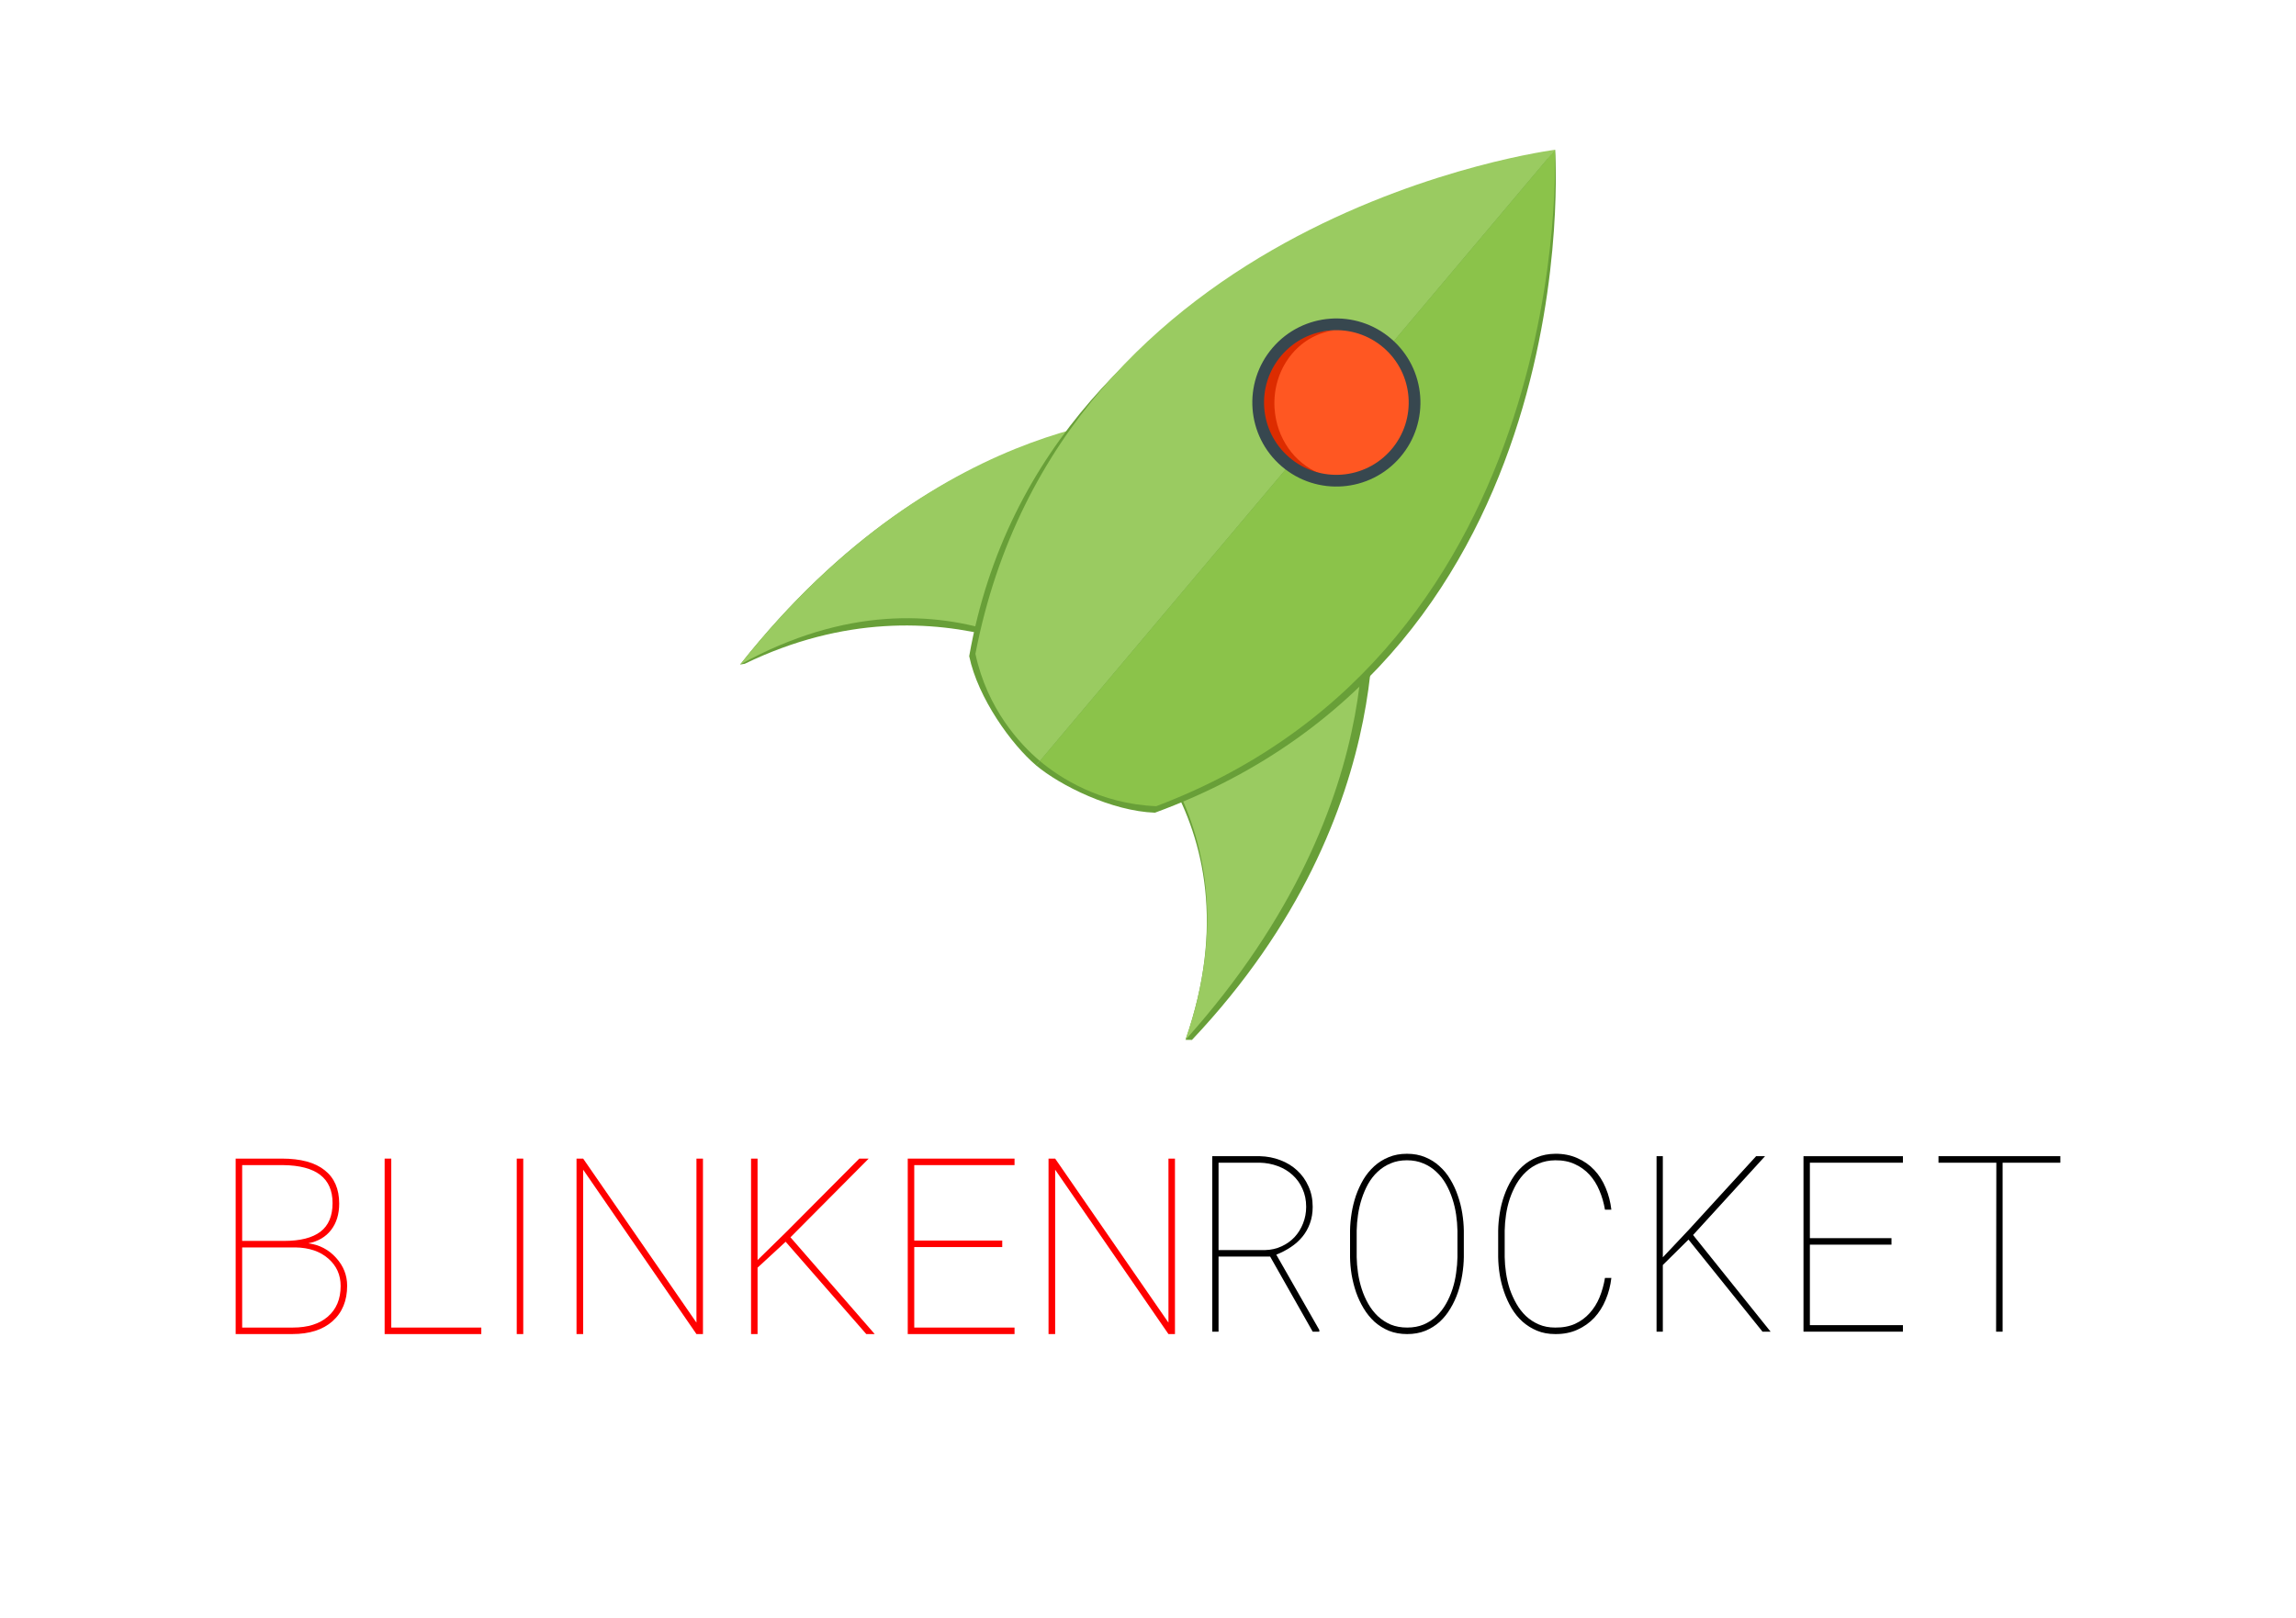
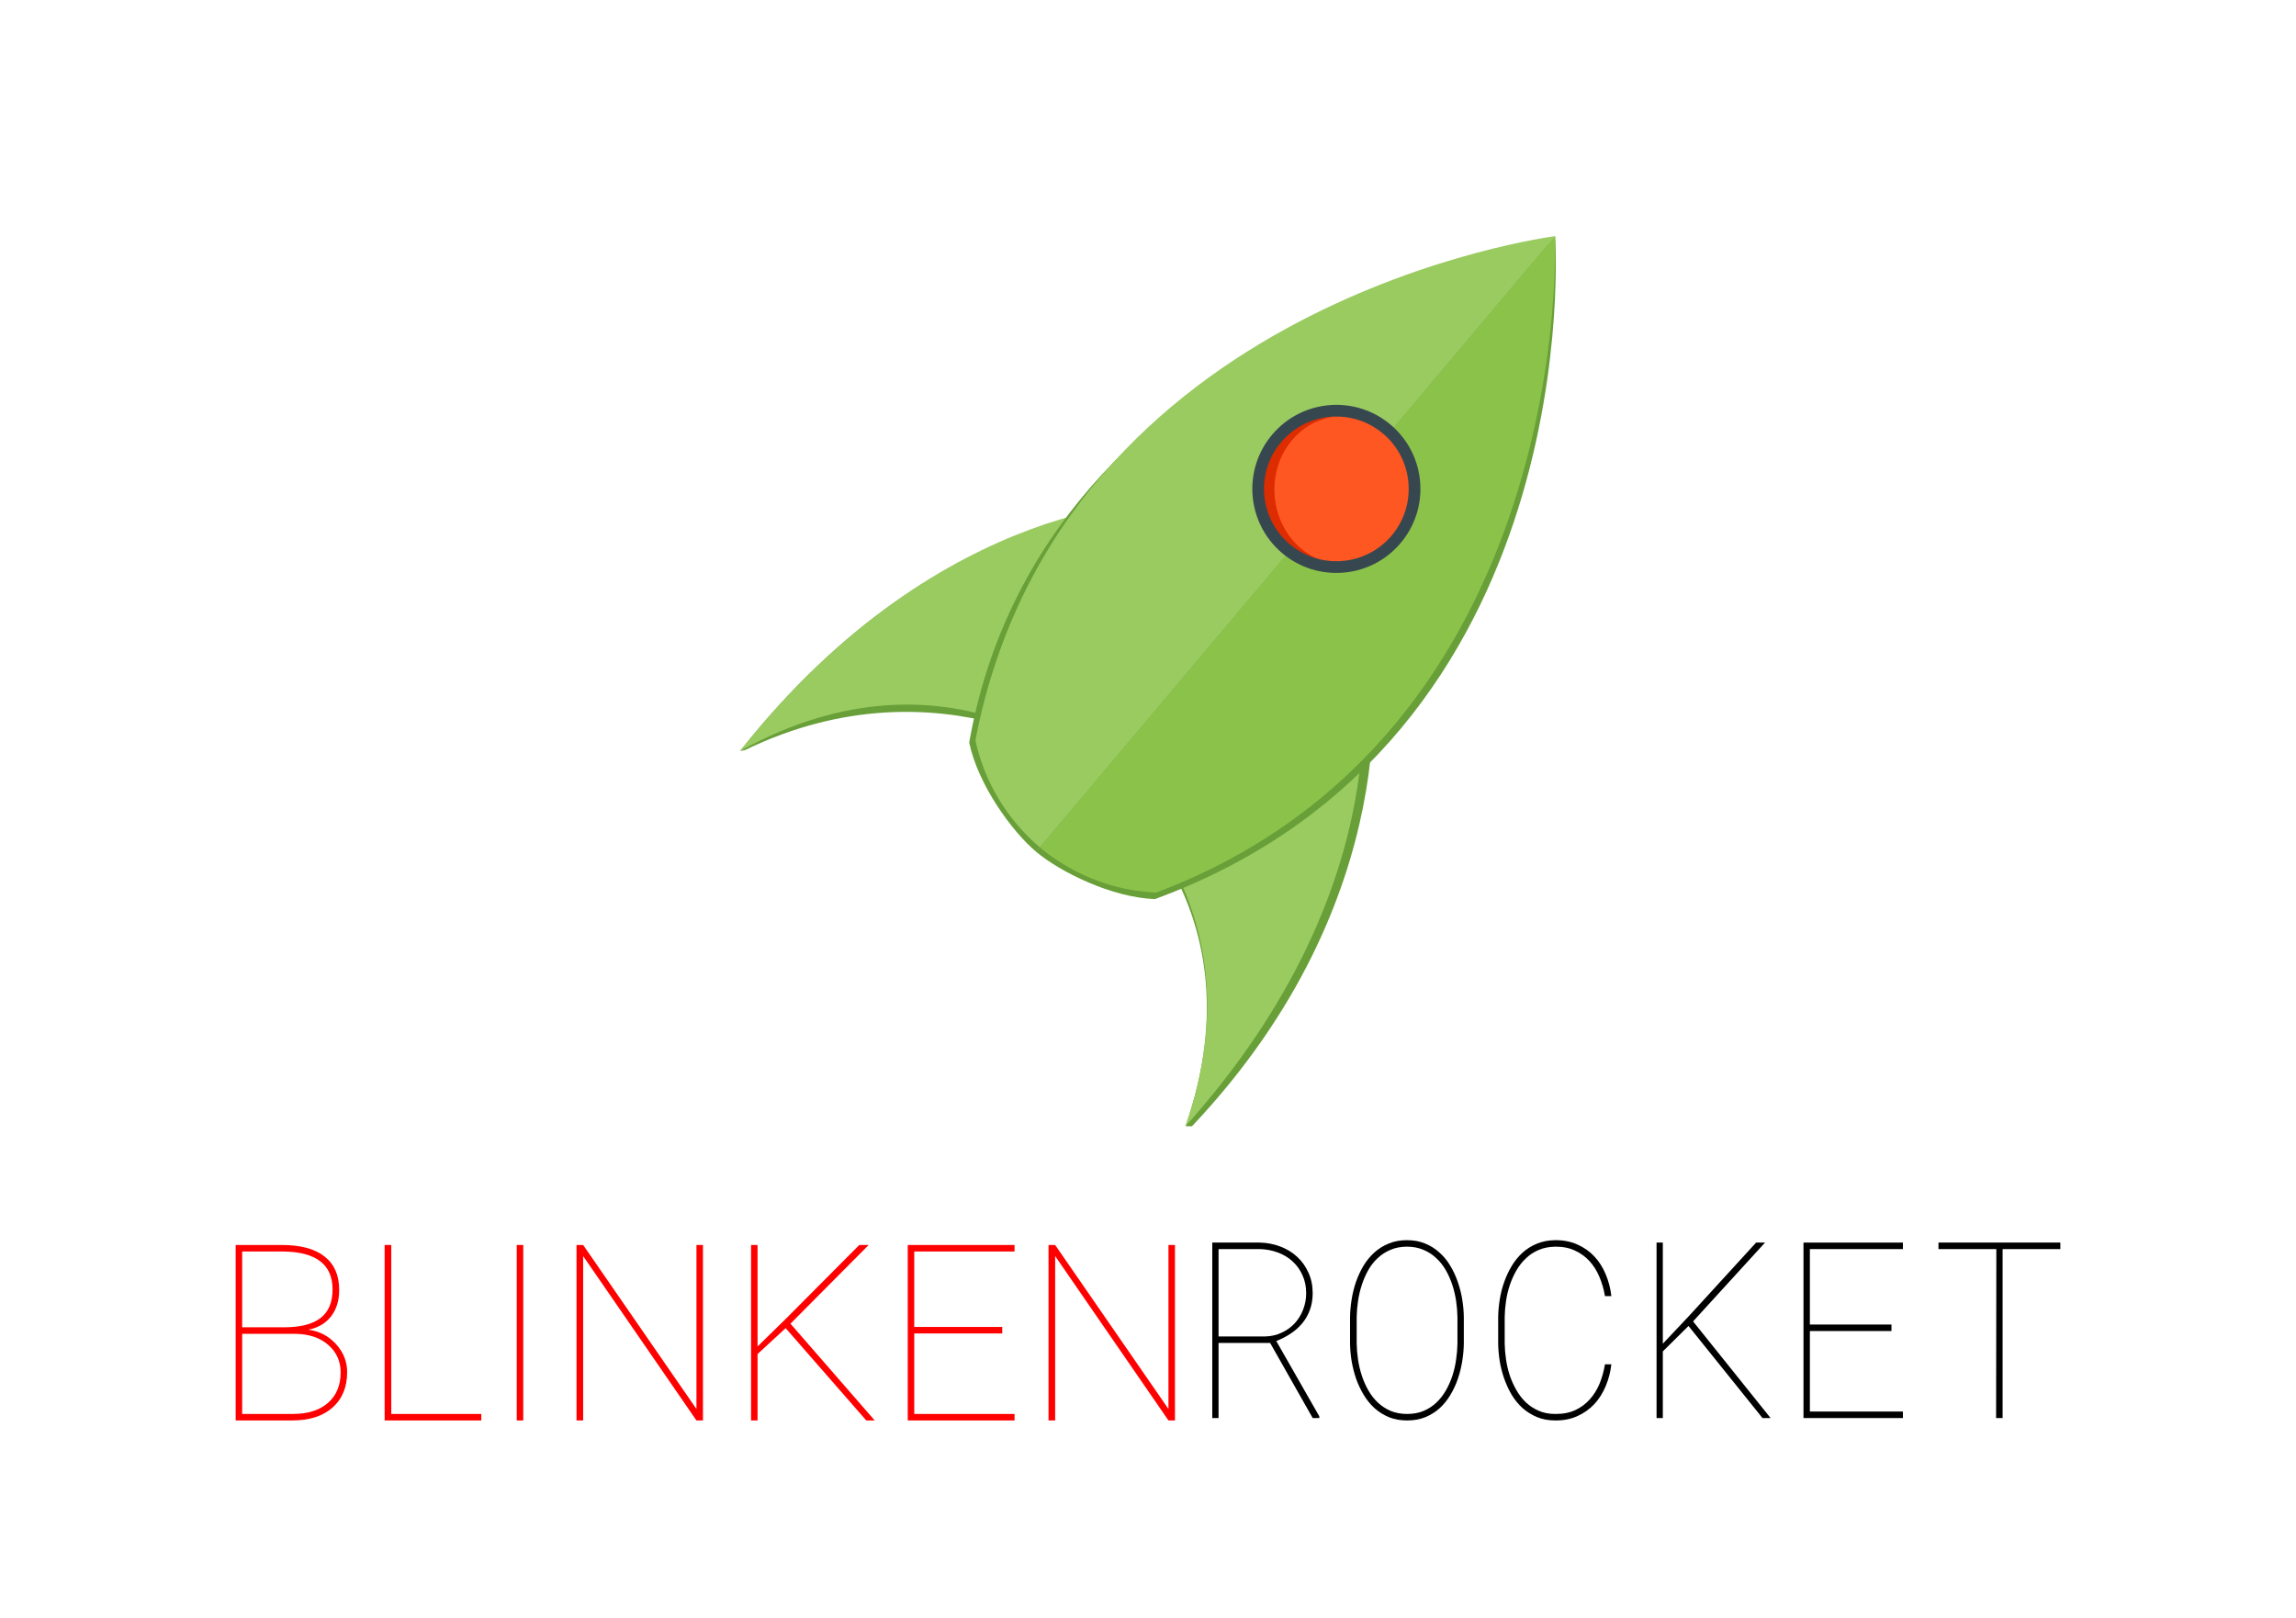
<svg xmlns="http://www.w3.org/2000/svg" width="105mm" height="74mm" viewBox="0 0 372.047 262.205" id="svg3378" version="1.1">
  <defs id="defs3380" />
  <g id="layer1" transform="translate(0,-790.1575)">
-     <g id="g3428" transform="matrix(0.594315,0,0,0.594315,85.83909,337.5231)">
+     <g id="g3428" transform="matrix(0.594315,0,0,0.594315,85.83909,351.5231)">
      <path id="path3913" style="fill:#689f38;fill-opacity:1;fill-rule:nonzero;stroke:none" d="m 229.273,918.29 c 0,0 10.717,63.993 -48.717,126.888 l -1.758,-0.027 c 21.673,-62.312 -24.183,-93.85 -24.183,-93.85" />
      <path id="path3917" style="fill:#689f38;fill-opacity:1;fill-rule:nonzero;stroke:none" d="m 276.477,806.014 c 0,0 2.716,136.791 -107.21,176.195 -11.726,-12.8 -22.599,-8.756 -29.218,-14.335" />
      <path id="path3921" style="fill:#689f38;fill-opacity:1;fill-rule:nonzero;stroke:none" d="m 278.505,803.607 c 0,0 4.61,125.587 -110.094,168.875 -15.358,-0.631 -22.947,-0.044 -28.362,-4.609" />
      <path id="path3925" style="fill:#689f38;fill-opacity:1;fill-rule:nonzero;stroke:none" d="m 172.915,876 c 0,0 -59.799,-3.629 -115.537,66.809 l 1.232,-0.19 c 54.197,-26.267 96.815,5.28 96.815,5.28" />
      <path id="path3929" style="fill:#689f38;fill-opacity:1;fill-rule:nonzero;stroke:none" d="m 276.529,806.058 c 0,0 -132.633,21.165 -152.859,136.175 2.375,11.462 10.319,19.504 16.938,25.083" />
      <path id="path3933" style="fill:#689f38;fill-opacity:1;fill-rule:nonzero;stroke:none" d="m 278.557,803.651 c 0,0 -119.914,17.027 -143.158,137.404 3.222,15.029 -0.714,22.298 4.701,26.862" />
      <path id="path3937" style="fill:#9acb61;fill-opacity:1;fill-rule:nonzero;stroke:none" d="m 226.098,918.769 c 0,0 12.685,59.525 -47.3,126.382 21.673,-62.312 -23.169,-95.053 -23.169,-95.053" />
      <path id="path3941" style="fill:#689f38;fill-opacity:1;fill-rule:nonzero;stroke:none" d="m 279.572,802.447 c 0,0 9.735,137.111 -109.102,180.775 -11.699,-0.401 -25.831,-7.364 -32.45,-12.943" />
      <path id="path3945" style="fill:#8bc34a;fill-opacity:1;fill-rule:nonzero;stroke:none" d="m 279.52,802.404 c 0,0 5.989,135.755 -108.715,179.043 -15.358,-0.631 -26.355,-7.806 -31.77,-12.37" />
      <path id="path3949" style="fill:#9acb61;fill-opacity:1;fill-rule:nonzero;stroke:none" d="m 173.929,874.797 c 0,0 -60.813,-2.425 -116.551,68.013 57.744,-31.909 97.604,6.743 97.604,6.743" />
      <path id="path3953" style="fill:#689f38;fill-opacity:1;fill-rule:nonzero;stroke:none" d="m 277.543,804.854 c 0,0 -137.494,20.67 -157.72,135.679 2.374,11.462 11.63,24.212 18.248,29.79" />
      <path id="path3957" style="fill:#9acb61;fill-opacity:1;fill-rule:nonzero;stroke:none" d="m 279.572,802.447 c 0,0 -134.81,17.078 -158.055,137.455 3.222,15.029 12.154,24.653 17.57,29.218" />
      <path id="bulleye-inner" style="fill:#ff5722;fill-opacity:1;fill-rule:nonzero;stroke:none" d="m 236.207,885.293 c -7.72,8.956 -21.264,9.981 -30.253,2.29 -8.989,-7.691 -10.018,-21.187 -2.298,-30.142 7.72,-8.956 21.264,-9.981 30.252,-2.29 8.989,7.691 10.018,21.186 2.298,30.142" />
      <path style="fill:#dd2c00;fill-opacity:1;fill-rule:nonzero;stroke:none" d="m 205.126,855.498 c -4.152,3.88 -7.52,10.815 -7.144,16.931 0.547,8.886 6.339,16.576 17.275,18.218 -6.701,-2.735 -11.676,-9.52 -12.183,-17.739 -0.656,-10.641 6.413,-19.818 16.006,-21.159 -0.163,0.006 -0.326,0.008 -0.49,0.018 -4.756,0.293 -10.235,0.712 -13.465,3.73 z" id="bulleye-shadow" />
      <path id="path3969" style="fill:#37474f;fill-opacity:1;fill-rule:nonzero;stroke:none" d="m 207.082,886.329 c -8.264,-7.097 -9.21,-19.548 -2.113,-27.812 7.097,-8.264 19.549,-9.21 27.812,-2.113 8.264,7.097 9.21,19.549 2.113,27.812 -7.097,8.264 -19.548,9.21 -27.812,2.113 m 27.782,-32.349 c -9.603,-8.247 -24.073,-7.149 -32.32,2.454 -8.246,9.603 -7.148,24.073 2.455,32.32 9.603,8.247 24.073,7.148 32.32,-2.455 8.247,-9.603 7.148,-24.073 -2.455,-32.32" />
    </g>
    <g style="font-style:normal;font-variant:normal;font-weight:300;font-stretch:normal;font-size:40px;line-height:125%;font-family:Roboto;-inkscape-font-specification:'Roboto Light';letter-spacing:0px;word-spacing:0px;fill:#ff0000;fill-opacity:1;stroke:none;stroke-width:1px;stroke-linecap:butt;stroke-linejoin:miter;stroke-opacity:1" id="text3420">
-       <path d="m 38.186,1006.362 0,-28.438 7.48,0 q 4.59,0 6.934,1.875 2.363,1.855 2.363,5.41 0,2.578 -1.309,4.277 -1.309,1.699 -3.691,2.168 2.695,0.352 4.492,2.344 1.797,1.973 1.797,4.531 0,3.633 -2.363,5.742 -2.344,2.09 -6.543,2.09 l -9.16,0 z m 1.055,-14.043 0,12.988 8.223,0 q 3.613,0 5.664,-1.777 2.07,-1.797 2.07,-4.961 0,-2.695 -1.992,-4.434 -1.992,-1.758 -5.332,-1.816 l -8.633,0 z m 0,-1.055 6.816,0 q 3.887,0 5.859,-1.484 1.973,-1.504 1.973,-4.648 0,-6.055 -7.988,-6.152 l -6.66,0 0,12.285 z" style="font-style:normal;font-variant:normal;font-weight:300;font-stretch:normal;font-family:Roboto;-inkscape-font-specification:'Roboto Light';fill:#ff0000" id="path3385" />
-       <path d="m 63.401,1005.308 14.59,0 0,1.055 -15.664,0 0,-28.438 1.074,0 0,27.383 z" style="font-style:normal;font-variant:normal;font-weight:300;font-stretch:normal;font-family:Roboto;-inkscape-font-specification:'Roboto Light';fill:#ff0000" id="path3387" />
-       <path d="m 84.788,1006.362 -1.055,0 0,-28.438 1.055,0 0,28.438 z" style="font-style:normal;font-variant:normal;font-weight:300;font-stretch:normal;font-family:Roboto;-inkscape-font-specification:'Roboto Light';fill:#ff0000" id="path3389" />
-       <path d="m 113.909,1006.362 -1.055,0 -18.359,-26.641 0,26.641 -1.074,0 0,-28.438 1.074,0 18.359,26.582 0,-26.582 1.055,0 0,28.438 z" style="font-style:normal;font-variant:normal;font-weight:300;font-stretch:normal;font-family:Roboto;-inkscape-font-specification:'Roboto Light';fill:#ff0000" id="path3391" />
-       <path d="m 127.307,991.401 -4.551,4.199 0,10.762 -1.055,0 0,-28.438 1.055,0 0,16.445 4.688,-4.59 11.797,-11.855 1.523,0 -12.676,12.754 13.652,15.684 -1.367,0 -13.066,-14.961 z" style="font-style:normal;font-variant:normal;font-weight:300;font-stretch:normal;font-family:Roboto;-inkscape-font-specification:'Roboto Light';fill:#ff0000" id="path3393" />
-       <path d="m 162.405,992.261 -14.258,0 0,13.047 16.25,0 0,1.055 -17.305,0 0,-28.438 17.305,0 0,1.055 -16.25,0 0,12.227 14.258,0 0,1.055 z" style="font-style:normal;font-variant:normal;font-weight:300;font-stretch:normal;font-family:Roboto;-inkscape-font-specification:'Roboto Light';fill:#ff0000" id="path3395" />
-       <path d="m 190.393,1006.362 -1.055,0 -18.359,-26.641 0,26.641 -1.074,0 0,-28.438 1.074,0 18.359,26.582 0,-26.582 1.055,0 0,28.438 z" style="font-style:normal;font-variant:normal;font-weight:300;font-stretch:normal;font-family:Roboto;-inkscape-font-specification:'Roboto Light';fill:#ff0000" id="path3397" />
+       <path d="m 38.186,1020.362 0,-28.438 7.48,0 q 4.59,0 6.934,1.875 2.363,1.855 2.363,5.41 0,2.578 -1.309,4.277 -1.309,1.699 -3.691,2.168 2.695,0.351 4.492,2.344 1.797,1.973 1.797,4.531 0,3.633 -2.363,5.742 -2.344,2.09 -6.543,2.09 l -9.16,0 z m 1.055,-14.043 0,12.988 8.223,0 q 3.613,0 5.664,-1.777 2.07,-1.797 2.07,-4.961 0,-2.695 -1.992,-4.434 -1.992,-1.758 -5.332,-1.816 l -8.633,0 z m 0,-1.055 6.816,0 q 3.887,0 5.859,-1.484 1.973,-1.504 1.973,-4.648 0,-6.055 -7.988,-6.152 l -6.66,0 0,12.285 z" style="font-style:normal;font-variant:normal;font-weight:300;font-stretch:normal;font-family:Roboto;-inkscape-font-specification:'Roboto Light';fill:#ff0000" id="path3385" />
+       <path d="m 63.401,1019.308 14.59,0 0,1.055 -15.664,0 0,-28.438 1.074,0 0,27.383 z" style="font-style:normal;font-variant:normal;font-weight:300;font-stretch:normal;font-family:Roboto;-inkscape-font-specification:'Roboto Light';fill:#ff0000" id="path3387" />
+       <path d="m 84.788,1020.362 -1.055,0 0,-28.438 1.055,0 0,28.438 z" style="font-style:normal;font-variant:normal;font-weight:300;font-stretch:normal;font-family:Roboto;-inkscape-font-specification:'Roboto Light';fill:#ff0000" id="path3389" />
+       <path d="m 113.909,1020.362 -1.055,0 -18.359,-26.641 0,26.641 -1.074,0 0,-28.438 1.074,0 18.359,26.582 0,-26.582 1.055,0 0,28.438 z" style="font-style:normal;font-variant:normal;font-weight:300;font-stretch:normal;font-family:Roboto;-inkscape-font-specification:'Roboto Light';fill:#ff0000" id="path3391" />
+       <path d="m 127.307,1005.401 -4.551,4.199 0,10.762 -1.055,0 0,-28.438 1.055,0 0,16.445 4.688,-4.59 11.797,-11.856 1.523,0 -12.676,12.754 13.652,15.684 -1.367,0 -13.066,-14.961 z" style="font-style:normal;font-variant:normal;font-weight:300;font-stretch:normal;font-family:Roboto;-inkscape-font-specification:'Roboto Light';fill:#ff0000" id="path3393" />
+       <path d="m 162.405,1006.261 -14.258,0 0,13.047 16.25,0 0,1.055 -17.305,0 0,-28.438 17.305,0 0,1.055 -16.25,0 0,12.227 14.258,0 0,1.055 z" style="font-style:normal;font-variant:normal;font-weight:300;font-stretch:normal;font-family:Roboto;-inkscape-font-specification:'Roboto Light';fill:#ff0000" id="path3395" />
+       <path d="m 190.393,1020.362 -1.055,0 -18.359,-26.641 0,26.641 -1.074,0 0,-28.438 1.074,0 18.359,26.582 0,-26.582 1.055,0 0,28.438 z" style="font-style:normal;font-variant:normal;font-weight:300;font-stretch:normal;font-family:Roboto;-inkscape-font-specification:'Roboto Light';fill:#ff0000" id="path3397" />
    </g>
-     <g style="font-style:normal;font-variant:normal;font-weight:300;font-stretch:normal;font-size:40px;line-height:125%;font-family:'Roboto Mono Thin for Powerline';-inkscape-font-specification:'Roboto Mono Thin for Powerline Light';letter-spacing:0px;word-spacing:0px;fill:#000000;fill-opacity:1;stroke:none;stroke-width:1px;stroke-linecap:butt;stroke-linejoin:miter;stroke-opacity:1" id="text3424">
-       <path d="m 205.814,993.803 -8.359,0 0,12.168 -1.016,0 0,-28.437 7.715,0 q 1.758,0.039 3.32,0.645 1.562,0.586 2.715,1.66 1.172,1.074 1.836,2.578 0.684,1.484 0.684,3.32 0,1.484 -0.449,2.695 -0.43,1.191 -1.211,2.148 -0.781,0.957 -1.875,1.68 -1.074,0.723 -2.363,1.23 l 6.973,12.207 0,0.273 -1.074,0 -6.895,-12.168 z m -8.359,-1.055 7.559,0 q 1.445,-0.039 2.656,-0.605 1.23,-0.566 2.109,-1.504 0.879,-0.957 1.367,-2.207 0.508,-1.27 0.508,-2.695 0,-1.621 -0.605,-2.93 -0.586,-1.309 -1.602,-2.227 -1.016,-0.938 -2.402,-1.445 -1.367,-0.508 -2.91,-0.547 l -6.68,0 0,14.16 z" style="" id="path3372" />
-       <path d="m 237.201,993.881 q -0.019,1.387 -0.254,2.852 -0.234,1.465 -0.703,2.852 -0.469,1.387 -1.211,2.617 -0.723,1.23 -1.738,2.168 -1.016,0.918 -2.344,1.465 -1.309,0.527 -2.93,0.527 -1.621,0 -2.949,-0.527 -1.309,-0.547 -2.344,-1.465 -1.016,-0.938 -1.758,-2.168 -0.742,-1.23 -1.23,-2.617 -0.469,-1.387 -0.723,-2.852 -0.234,-1.465 -0.254,-2.852 l 0,-4.258 q 0.019,-1.387 0.254,-2.852 0.234,-1.465 0.703,-2.852 0.488,-1.387 1.211,-2.617 0.742,-1.23 1.758,-2.148 1.035,-0.938 2.344,-1.465 1.309,-0.547 2.949,-0.547 1.641,0 2.949,0.547 1.309,0.527 2.324,1.465 1.035,0.918 1.758,2.148 0.742,1.23 1.211,2.617 0.488,1.387 0.723,2.852 0.234,1.465 0.254,2.852 l 0,4.258 z m -1.035,-4.297 q -0.019,-1.25 -0.215,-2.578 -0.195,-1.328 -0.605,-2.578 -0.41,-1.27 -1.055,-2.402 -0.645,-1.133 -1.562,-1.973 -0.898,-0.859 -2.09,-1.348 -1.172,-0.508 -2.656,-0.508 -1.484,0 -2.656,0.508 -1.172,0.488 -2.09,1.348 -0.898,0.84 -1.543,1.973 -0.625,1.133 -1.035,2.402 -0.41,1.27 -0.605,2.598 -0.195,1.328 -0.215,2.559 l 0,4.297 q 0.019,1.25 0.215,2.578 0.195,1.328 0.605,2.598 0.41,1.27 1.055,2.402 0.645,1.133 1.543,1.992 0.918,0.859 2.09,1.367 1.191,0.488 2.676,0.488 1.484,0 2.656,-0.488 1.191,-0.508 2.09,-1.367 0.898,-0.859 1.543,-1.992 0.645,-1.133 1.055,-2.402 0.41,-1.27 0.586,-2.598 0.195,-1.328 0.215,-2.578 l 0,-4.297 z" style="" id="path3374" />
-       <path d="m 261.107,997.26 q -0.215,1.875 -0.918,3.535 -0.684,1.66 -1.836,2.91 -1.152,1.23 -2.754,1.953 -1.582,0.723 -3.594,0.703 -1.641,0 -2.949,-0.547 -1.309,-0.547 -2.344,-1.465 -1.016,-0.918 -1.758,-2.148 -0.723,-1.23 -1.211,-2.617 -0.488,-1.387 -0.723,-2.832 -0.234,-1.465 -0.254,-2.871 l 0,-4.258 q 0.019,-1.387 0.254,-2.852 0.234,-1.484 0.723,-2.852 0.488,-1.387 1.23,-2.617 0.742,-1.23 1.758,-2.148 1.016,-0.918 2.324,-1.445 1.309,-0.547 2.949,-0.566 1.992,-0.019 3.594,0.703 1.602,0.703 2.754,1.934 1.152,1.23 1.836,2.891 0.703,1.66 0.918,3.535 l -1.035,0 q -0.273,-1.641 -0.898,-3.105 -0.605,-1.465 -1.602,-2.559 -0.996,-1.094 -2.383,-1.719 -1.367,-0.645 -3.184,-0.625 -1.465,0.019 -2.656,0.527 -1.172,0.488 -2.07,1.348 -0.898,0.84 -1.562,1.973 -0.645,1.133 -1.074,2.402 -0.41,1.25 -0.605,2.578 -0.195,1.328 -0.215,2.559 l 0,4.297 q 0.019,1.25 0.215,2.578 0.195,1.328 0.605,2.598 0.43,1.25 1.074,2.383 0.645,1.133 1.543,1.992 0.918,0.859 2.09,1.367 1.172,0.508 2.656,0.508 1.836,0.019 3.223,-0.606 1.387,-0.644 2.363,-1.738 0.996,-1.094 1.602,-2.559 0.605,-1.484 0.879,-3.145 l 1.035,0 z" style="" id="path3376" />
-       <path d="m 273.607,991.049 -4.16,4.121 0,10.801 -1.016,0 0,-28.437 1.016,0 0,16.387 4.238,-4.492 10.879,-11.895 1.445,0 -11.66,12.773 12.559,15.664 -1.309,0 -11.992,-14.922 z" style="" id="path3378" />
-       <path d="m 306.498,991.87 -13.223,0 0,13.047 15.078,0 0,1.055 -16.113,0 0,-28.437 16.113,0 0,1.055 -15.078,0 0,12.227 13.223,0 0,1.055 z" style="" id="path3380" />
-       <path d="m 333.861,978.588 -9.355,0 0,27.383 -1.055,0 0.039,-27.383 -9.375,0 0,-1.055 19.746,0 0,1.055 z" style="" id="path3382" />
+     <g style="font-style:normal;font-variant:normal;font-weight:300;font-stretch:normal;font-size:40px;line-height:125%;font-family:'Roboto Mono Thin for Powerline';-inkscape-font-specification:'Roboto Mono Thin for Powerline Light';letter-spacing:0px;word-spacing:0px;fill:#000000;fill-opacity:1;stroke:none;stroke-width:1px;stroke-linecap:butt;stroke-linejoin:miter;stroke-opacity:1" id="text3424" transform="translate(0,14)">
+       <path d="m 205.814,993.803 -8.359,0 0,12.168 -1.016,0 0,-28.437 7.715,0 q 1.758,0.039 3.32,0.645 1.562,0.586 2.715,1.66 1.172,1.074 1.836,2.578 0.684,1.484 0.684,3.32 0,1.484 -0.449,2.695 -0.43,1.191 -1.211,2.148 -0.781,0.957 -1.875,1.68 -1.074,0.723 -2.363,1.23 l 6.973,12.207 0,0.273 -1.074,0 -6.895,-12.168 z m -8.359,-1.055 7.559,0 q 1.445,-0.039 2.656,-0.605 1.23,-0.566 2.109,-1.504 0.879,-0.957 1.367,-2.207 0.508,-1.27 0.508,-2.695 0,-1.621 -0.605,-2.93 -0.586,-1.309 -1.602,-2.227 -1.016,-0.938 -2.402,-1.445 -1.367,-0.508 -2.91,-0.547 l -6.68,0 0,14.16 z" id="path3372" />
+       <path d="m 237.201,993.881 q -0.019,1.387 -0.254,2.852 -0.234,1.465 -0.703,2.852 -0.469,1.387 -1.211,2.617 -0.723,1.23 -1.738,2.168 -1.016,0.918 -2.344,1.465 -1.309,0.527 -2.93,0.527 -1.621,0 -2.949,-0.527 -1.309,-0.547 -2.344,-1.465 -1.016,-0.938 -1.758,-2.168 -0.742,-1.23 -1.23,-2.617 -0.469,-1.387 -0.723,-2.852 -0.234,-1.465 -0.254,-2.852 l 0,-4.258 q 0.019,-1.387 0.254,-2.852 0.234,-1.465 0.703,-2.852 0.488,-1.387 1.211,-2.617 0.742,-1.23 1.758,-2.148 1.035,-0.938 2.344,-1.465 1.309,-0.547 2.949,-0.547 1.641,0 2.949,0.547 1.309,0.527 2.324,1.465 1.035,0.918 1.758,2.148 0.742,1.23 1.211,2.617 0.488,1.387 0.723,2.852 0.234,1.465 0.254,2.852 l 0,4.258 z m -1.035,-4.297 q -0.019,-1.25 -0.215,-2.578 -0.195,-1.328 -0.605,-2.578 -0.41,-1.27 -1.055,-2.402 -0.645,-1.133 -1.562,-1.973 -0.898,-0.859 -2.09,-1.348 -1.172,-0.508 -2.656,-0.508 -1.484,0 -2.656,0.508 -1.172,0.488 -2.09,1.348 -0.898,0.84 -1.543,1.973 -0.625,1.133 -1.035,2.402 -0.41,1.27 -0.605,2.598 -0.195,1.328 -0.215,2.559 l 0,4.297 q 0.019,1.25 0.215,2.578 0.195,1.328 0.605,2.598 0.41,1.27 1.055,2.402 0.645,1.133 1.543,1.992 0.918,0.859 2.09,1.367 1.191,0.488 2.676,0.488 1.484,0 2.656,-0.488 1.191,-0.508 2.09,-1.367 0.898,-0.859 1.543,-1.992 0.645,-1.133 1.055,-2.402 0.41,-1.27 0.586,-2.598 0.195,-1.328 0.215,-2.578 l 0,-4.297 z" id="path3374" />
+       <path d="m 261.107,997.26 q -0.215,1.875 -0.918,3.535 -0.684,1.66 -1.836,2.91 -1.152,1.23 -2.754,1.953 -1.582,0.723 -3.594,0.703 -1.641,0 -2.949,-0.547 -1.309,-0.547 -2.344,-1.465 -1.016,-0.918 -1.758,-2.148 -0.723,-1.23 -1.211,-2.617 -0.488,-1.387 -0.723,-2.832 -0.234,-1.465 -0.254,-2.871 l 0,-4.258 q 0.019,-1.387 0.254,-2.852 0.234,-1.484 0.723,-2.852 0.488,-1.387 1.23,-2.617 0.742,-1.23 1.758,-2.148 1.016,-0.918 2.324,-1.445 1.309,-0.547 2.949,-0.566 1.992,-0.019 3.594,0.703 1.602,0.703 2.754,1.934 1.152,1.23 1.836,2.891 0.703,1.66 0.918,3.535 l -1.035,0 q -0.273,-1.641 -0.898,-3.105 -0.605,-1.465 -1.602,-2.559 -0.996,-1.094 -2.383,-1.719 -1.367,-0.645 -3.184,-0.625 -1.465,0.019 -2.656,0.527 -1.172,0.488 -2.07,1.348 -0.898,0.84 -1.562,1.973 -0.645,1.133 -1.074,2.402 -0.41,1.25 -0.605,2.578 -0.195,1.328 -0.215,2.559 l 0,4.297 q 0.019,1.25 0.215,2.578 0.195,1.328 0.605,2.598 0.43,1.25 1.074,2.383 0.645,1.133 1.543,1.992 0.918,0.859 2.09,1.367 1.172,0.508 2.656,0.508 1.836,0.019 3.223,-0.606 1.387,-0.644 2.363,-1.738 0.996,-1.094 1.602,-2.559 0.605,-1.484 0.879,-3.145 l 1.035,0 z" id="path3376" />
+       <path d="m 273.607,991.049 -4.16,4.121 0,10.801 -1.016,0 0,-28.437 1.016,0 0,16.387 4.238,-4.492 10.879,-11.895 1.445,0 -11.66,12.773 12.559,15.664 -1.309,0 -11.992,-14.922 z" id="path3378" />
+       <path d="m 306.498,991.87 -13.223,0 0,13.047 15.078,0 0,1.055 -16.113,0 0,-28.437 16.113,0 0,1.055 -15.078,0 0,12.227 13.223,0 0,1.055 z" id="path3380" />
+       <path d="m 333.861,978.588 -9.355,0 0,27.383 -1.055,0 0.039,-27.383 -9.375,0 0,-1.055 19.746,0 0,1.055 z" id="path3382" />
    </g>
  </g>
</svg>
